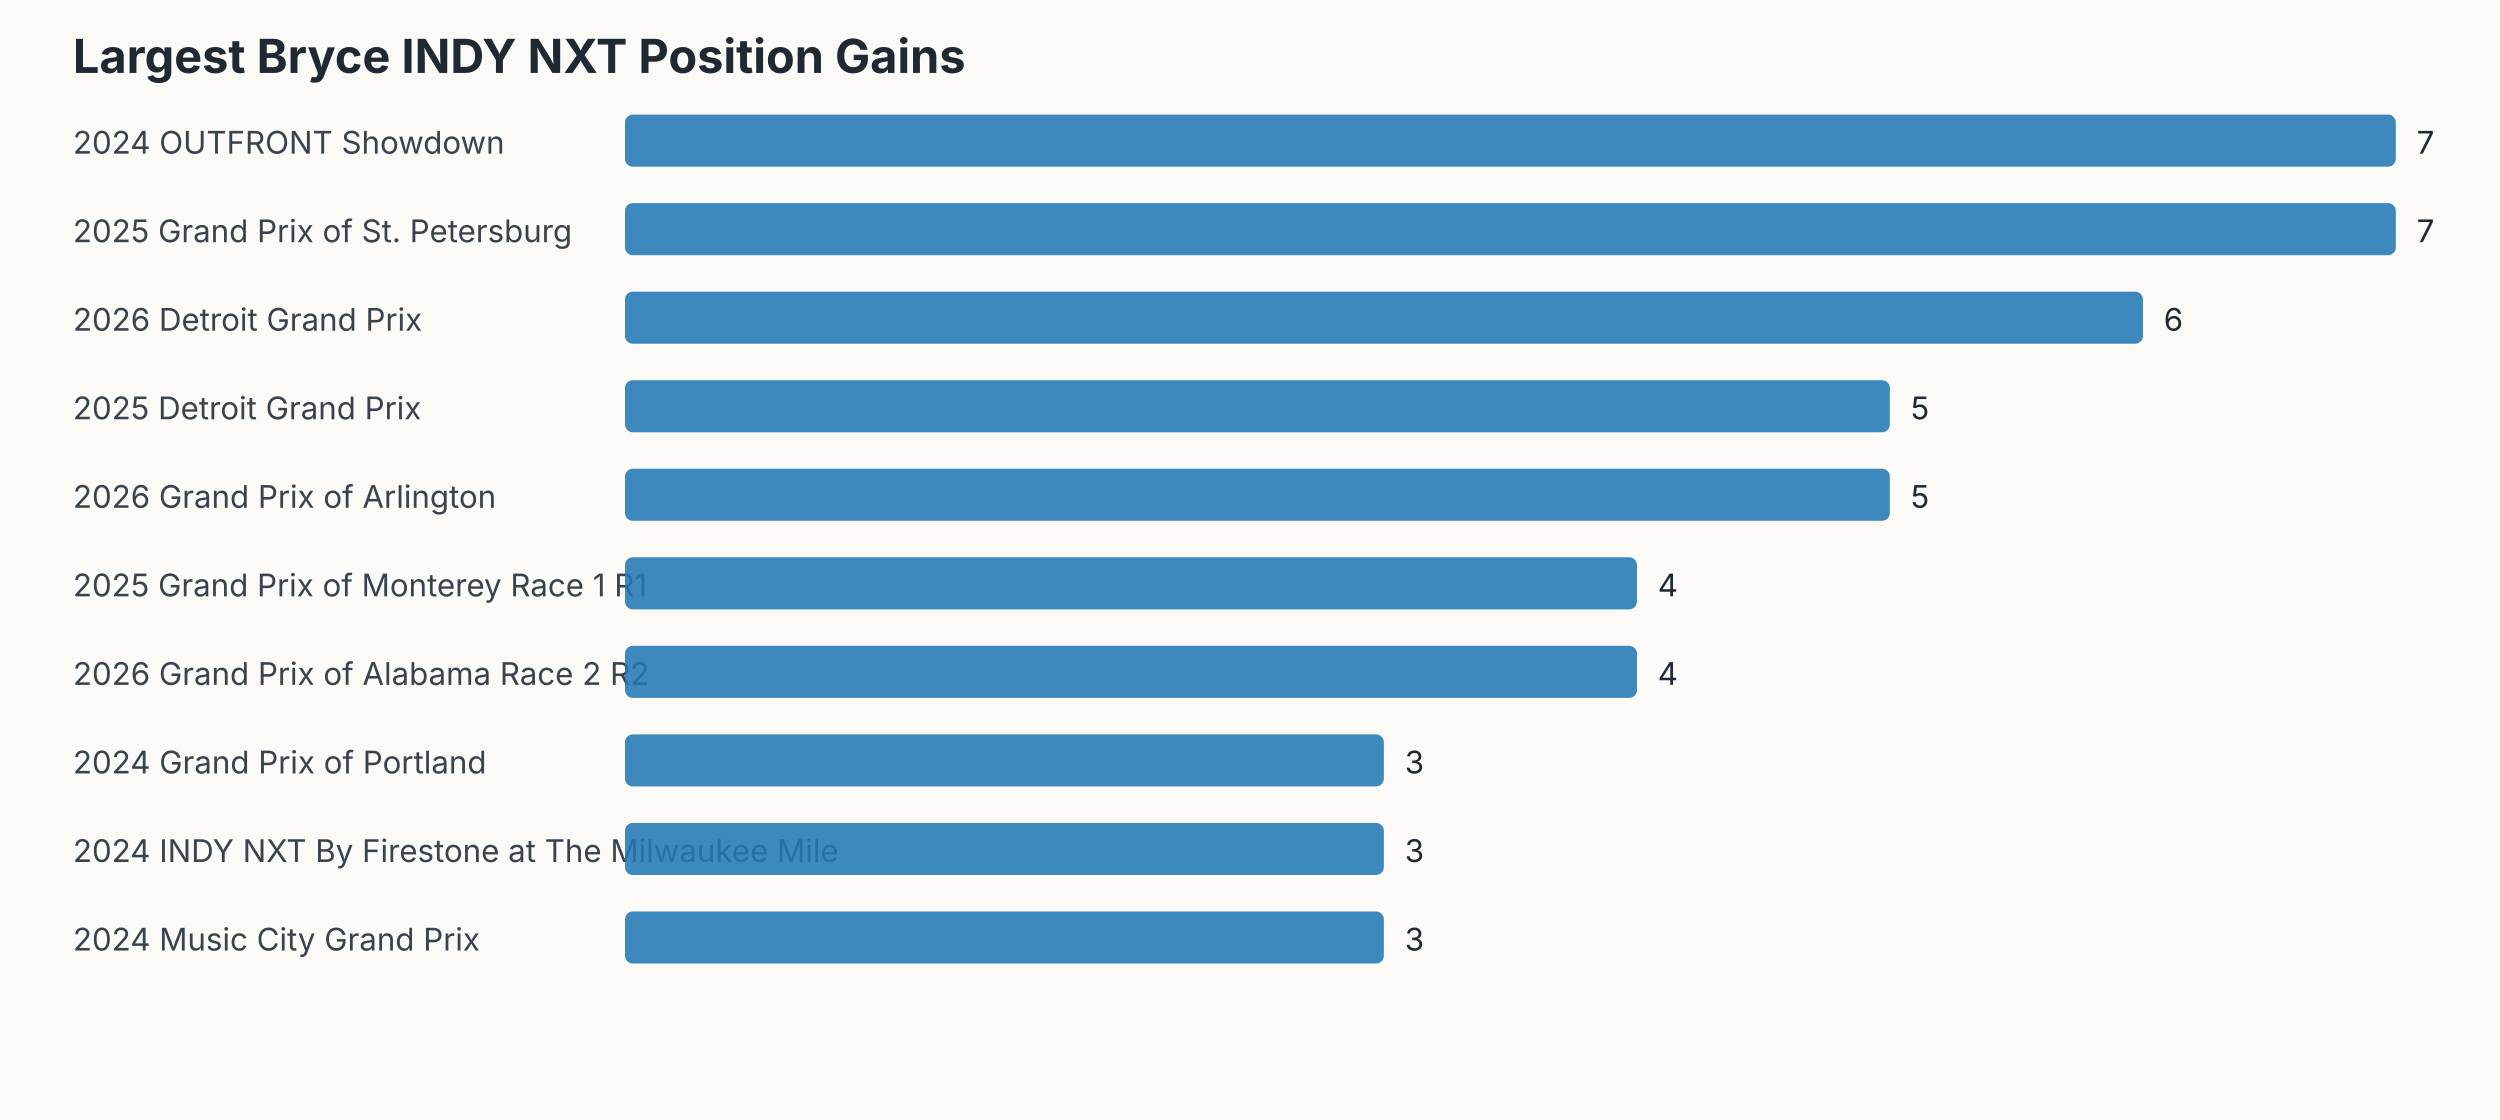
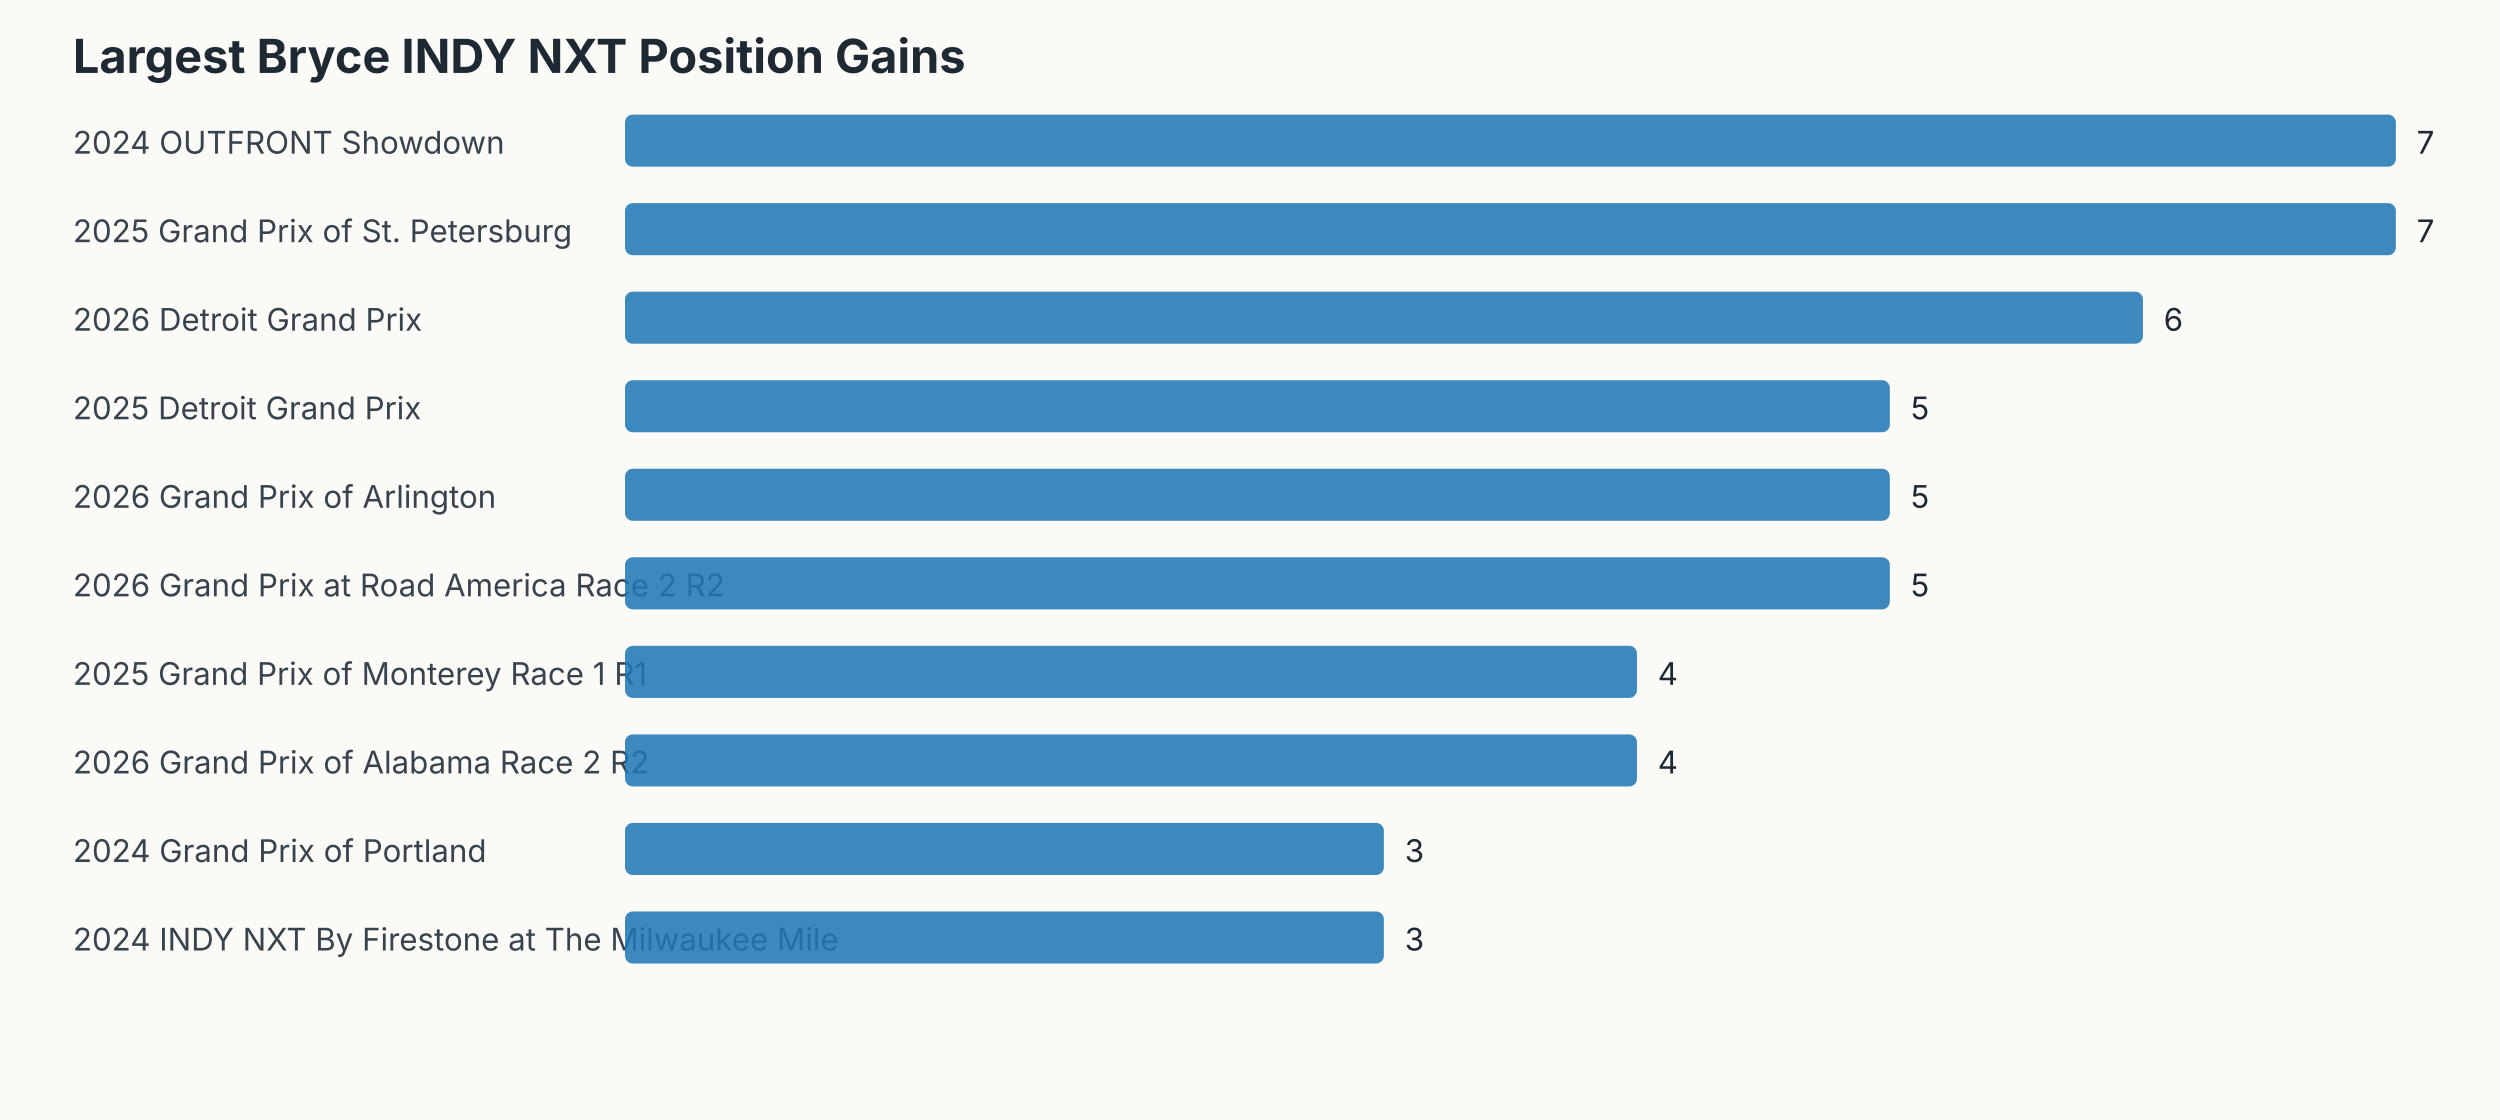
<svg xmlns="http://www.w3.org/2000/svg" width="960" height="430" viewBox="0 0 960 430">
  <rect width="100%" height="100%" fill="#fbfaf7" />
  <text x="28" y="28" font-family="Inter, Arial" font-size="18" font-weight="700" fill="#1f2933">Largest Bryce INDY NXT Position Gains</text>
  <text x="28" y="59" font-family="Inter, Arial" font-size="12" fill="#39434d">2024 OUTFRONT Showdown</text>
  <rect x="240" y="44" width="680.0" height="20" rx="3" fill="#1f77b4" opacity="0.86" />
  <text x="928.0" y="59" font-family="Inter, Arial" font-size="12" fill="#1f2933">7</text>
  <text x="28" y="93" font-family="Inter, Arial" font-size="12" fill="#39434d">2025 Grand Prix of St. Petersburg</text>
  <rect x="240" y="78" width="680.0" height="20" rx="3" fill="#1f77b4" opacity="0.86" />
  <text x="928.0" y="93" font-family="Inter, Arial" font-size="12" fill="#1f2933">7</text>
  <text x="28" y="127" font-family="Inter, Arial" font-size="12" fill="#39434d">2026 Detroit Grand Prix</text>
  <rect x="240" y="112" width="582.9" height="20" rx="3" fill="#1f77b4" opacity="0.86" />
  <text x="830.857" y="127" font-family="Inter, Arial" font-size="12" fill="#1f2933">6</text>
  <text x="28" y="161" font-family="Inter, Arial" font-size="12" fill="#39434d">2025 Detroit Grand Prix</text>
  <rect x="240" y="146" width="485.7" height="20" rx="3" fill="#1f77b4" opacity="0.86" />
  <text x="733.714" y="161" font-family="Inter, Arial" font-size="12" fill="#1f2933">5</text>
  <text x="28" y="195" font-family="Inter, Arial" font-size="12" fill="#39434d">2026 Grand Prix of Arlington</text>
  <rect x="240" y="180" width="485.7" height="20" rx="3" fill="#1f77b4" opacity="0.86" />
  <text x="733.714" y="195" font-family="Inter, Arial" font-size="12" fill="#1f2933">5</text>
-   <text x="28" y="229" font-family="Inter, Arial" font-size="12" fill="#39434d">2025 Grand Prix of Monterey Race 1 R1</text>
-   <rect x="240" y="214" width="388.6" height="20" rx="3" fill="#1f77b4" opacity="0.86" />
-   <text x="636.571" y="229" font-family="Inter, Arial" font-size="12" fill="#1f2933">4</text>
-   <text x="28" y="263" font-family="Inter, Arial" font-size="12" fill="#39434d">2026 Grand Prix of Alabama Race 2 R2</text>
+   <text x="28" y="229" font-family="Inter, Arial" font-size="12" fill="#39434d">2026 Grand Prix at Road America Race 2 R2</text>
+   <rect x="240" y="214" width="485.7" height="20" rx="3" fill="#1f77b4" opacity="0.86" />
+   <text x="733.714" y="229" font-family="Inter, Arial" font-size="12" fill="#1f2933">5</text>
+   <text x="28" y="263" font-family="Inter, Arial" font-size="12" fill="#39434d">2025 Grand Prix of Monterey Race 1 R1</text>
  <rect x="240" y="248" width="388.6" height="20" rx="3" fill="#1f77b4" opacity="0.86" />
  <text x="636.571" y="263" font-family="Inter, Arial" font-size="12" fill="#1f2933">4</text>
-   <text x="28" y="297" font-family="Inter, Arial" font-size="12" fill="#39434d">2024 Grand Prix of Portland</text>
-   <rect x="240" y="282" width="291.4" height="20" rx="3" fill="#1f77b4" opacity="0.86" />
-   <text x="539.429" y="297" font-family="Inter, Arial" font-size="12" fill="#1f2933">3</text>
-   <text x="28" y="331" font-family="Inter, Arial" font-size="12" fill="#39434d">2024 INDY NXT By Firestone at The Milwaukee Mile</text>
+   <text x="28" y="297" font-family="Inter, Arial" font-size="12" fill="#39434d">2026 Grand Prix of Alabama Race 2 R2</text>
+   <rect x="240" y="282" width="388.6" height="20" rx="3" fill="#1f77b4" opacity="0.86" />
+   <text x="636.571" y="297" font-family="Inter, Arial" font-size="12" fill="#1f2933">4</text>
+   <text x="28" y="331" font-family="Inter, Arial" font-size="12" fill="#39434d">2024 Grand Prix of Portland</text>
  <rect x="240" y="316" width="291.4" height="20" rx="3" fill="#1f77b4" opacity="0.86" />
  <text x="539.429" y="331" font-family="Inter, Arial" font-size="12" fill="#1f2933">3</text>
-   <text x="28" y="365" font-family="Inter, Arial" font-size="12" fill="#39434d">2024 Music City Grand Prix</text>
+   <text x="28" y="365" font-family="Inter, Arial" font-size="12" fill="#39434d">2024 INDY NXT By Firestone at The Milwaukee Mile</text>
  <rect x="240" y="350" width="291.4" height="20" rx="3" fill="#1f77b4" opacity="0.86" />
  <text x="539.429" y="365" font-family="Inter, Arial" font-size="12" fill="#1f2933">3</text>
</svg>
